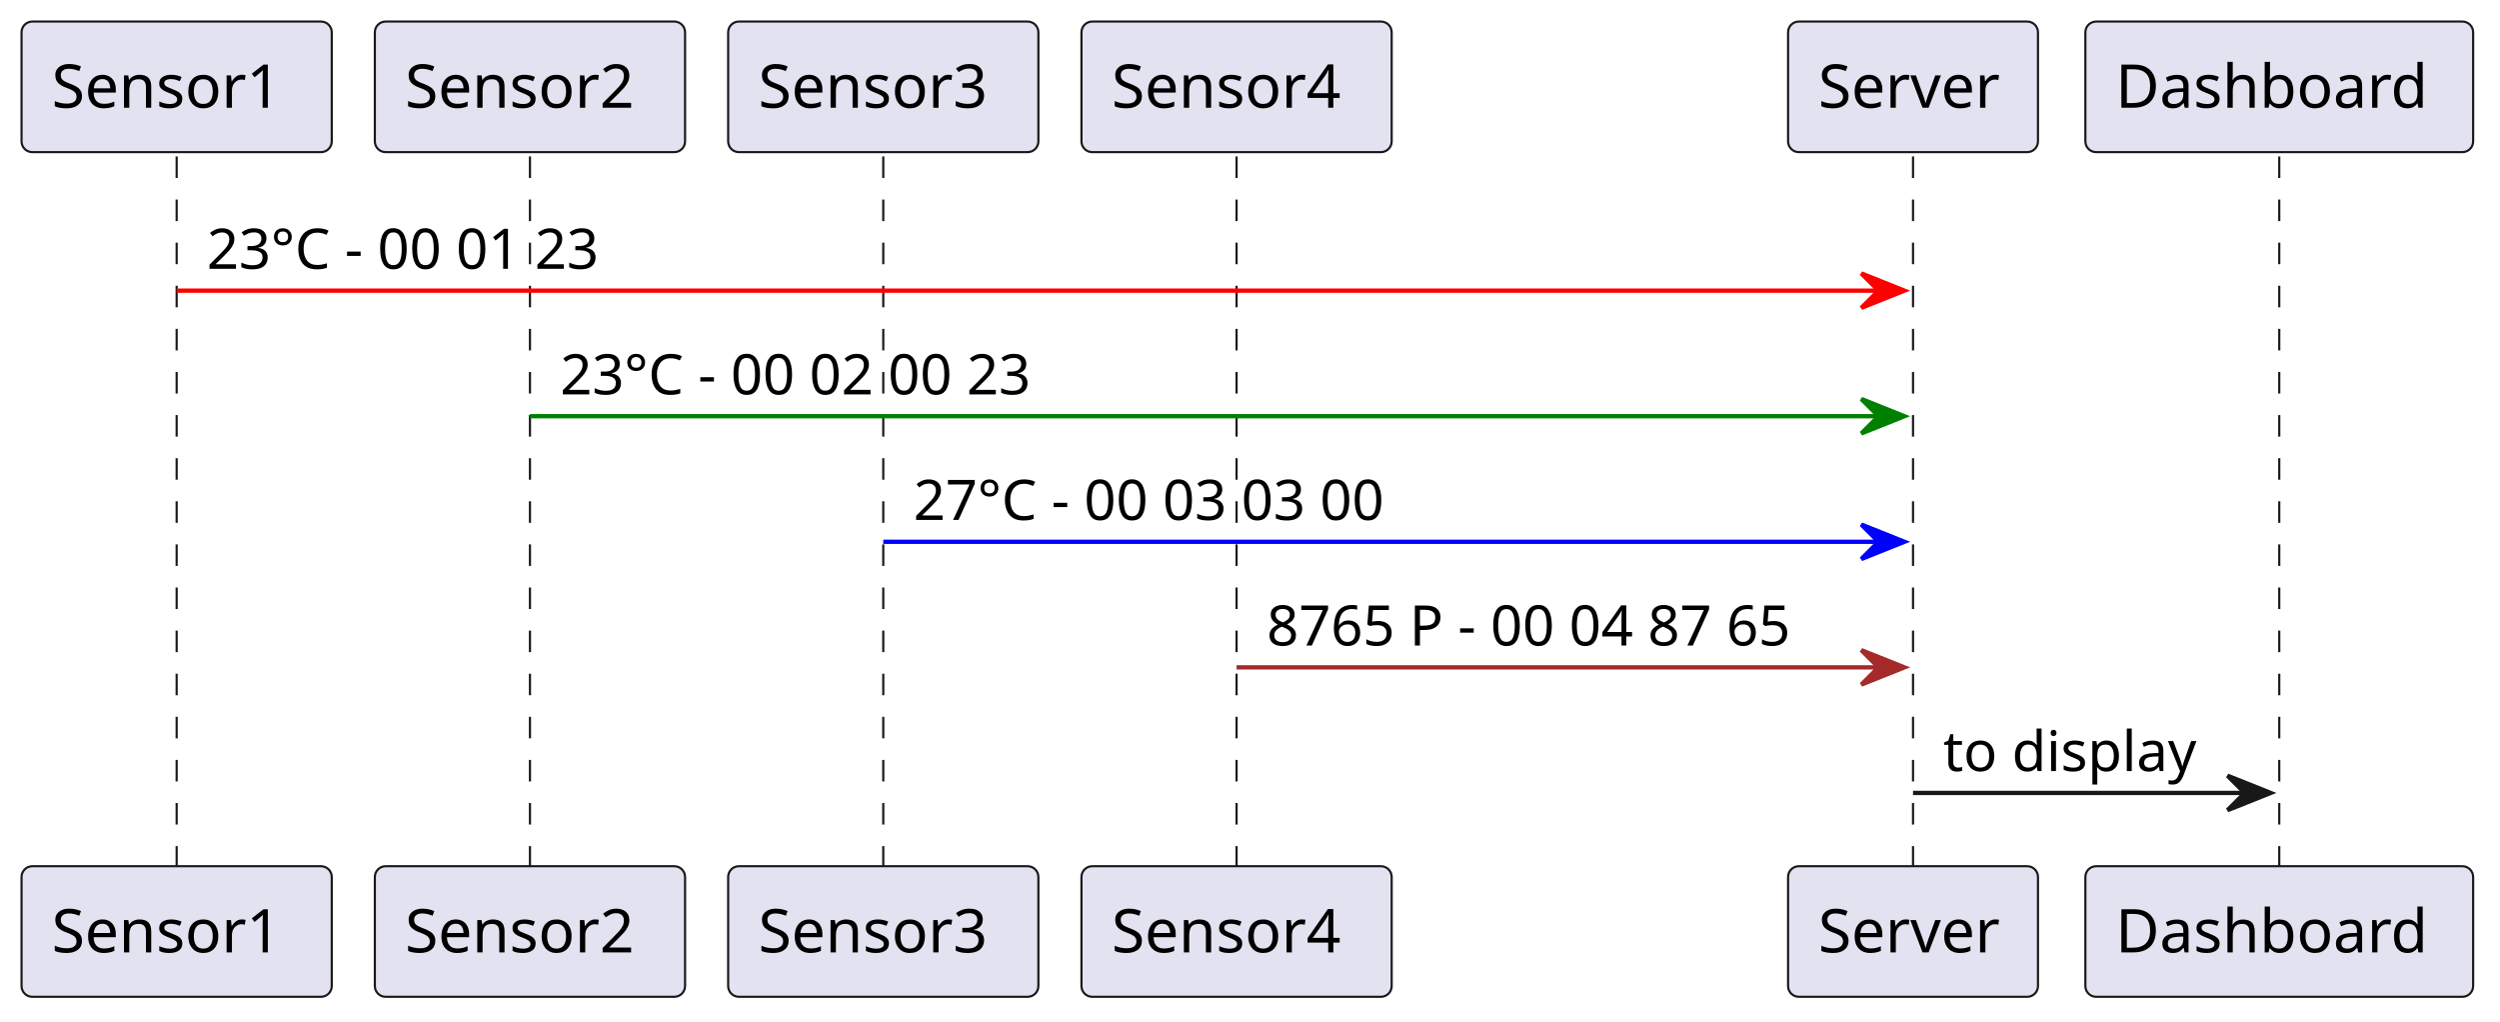
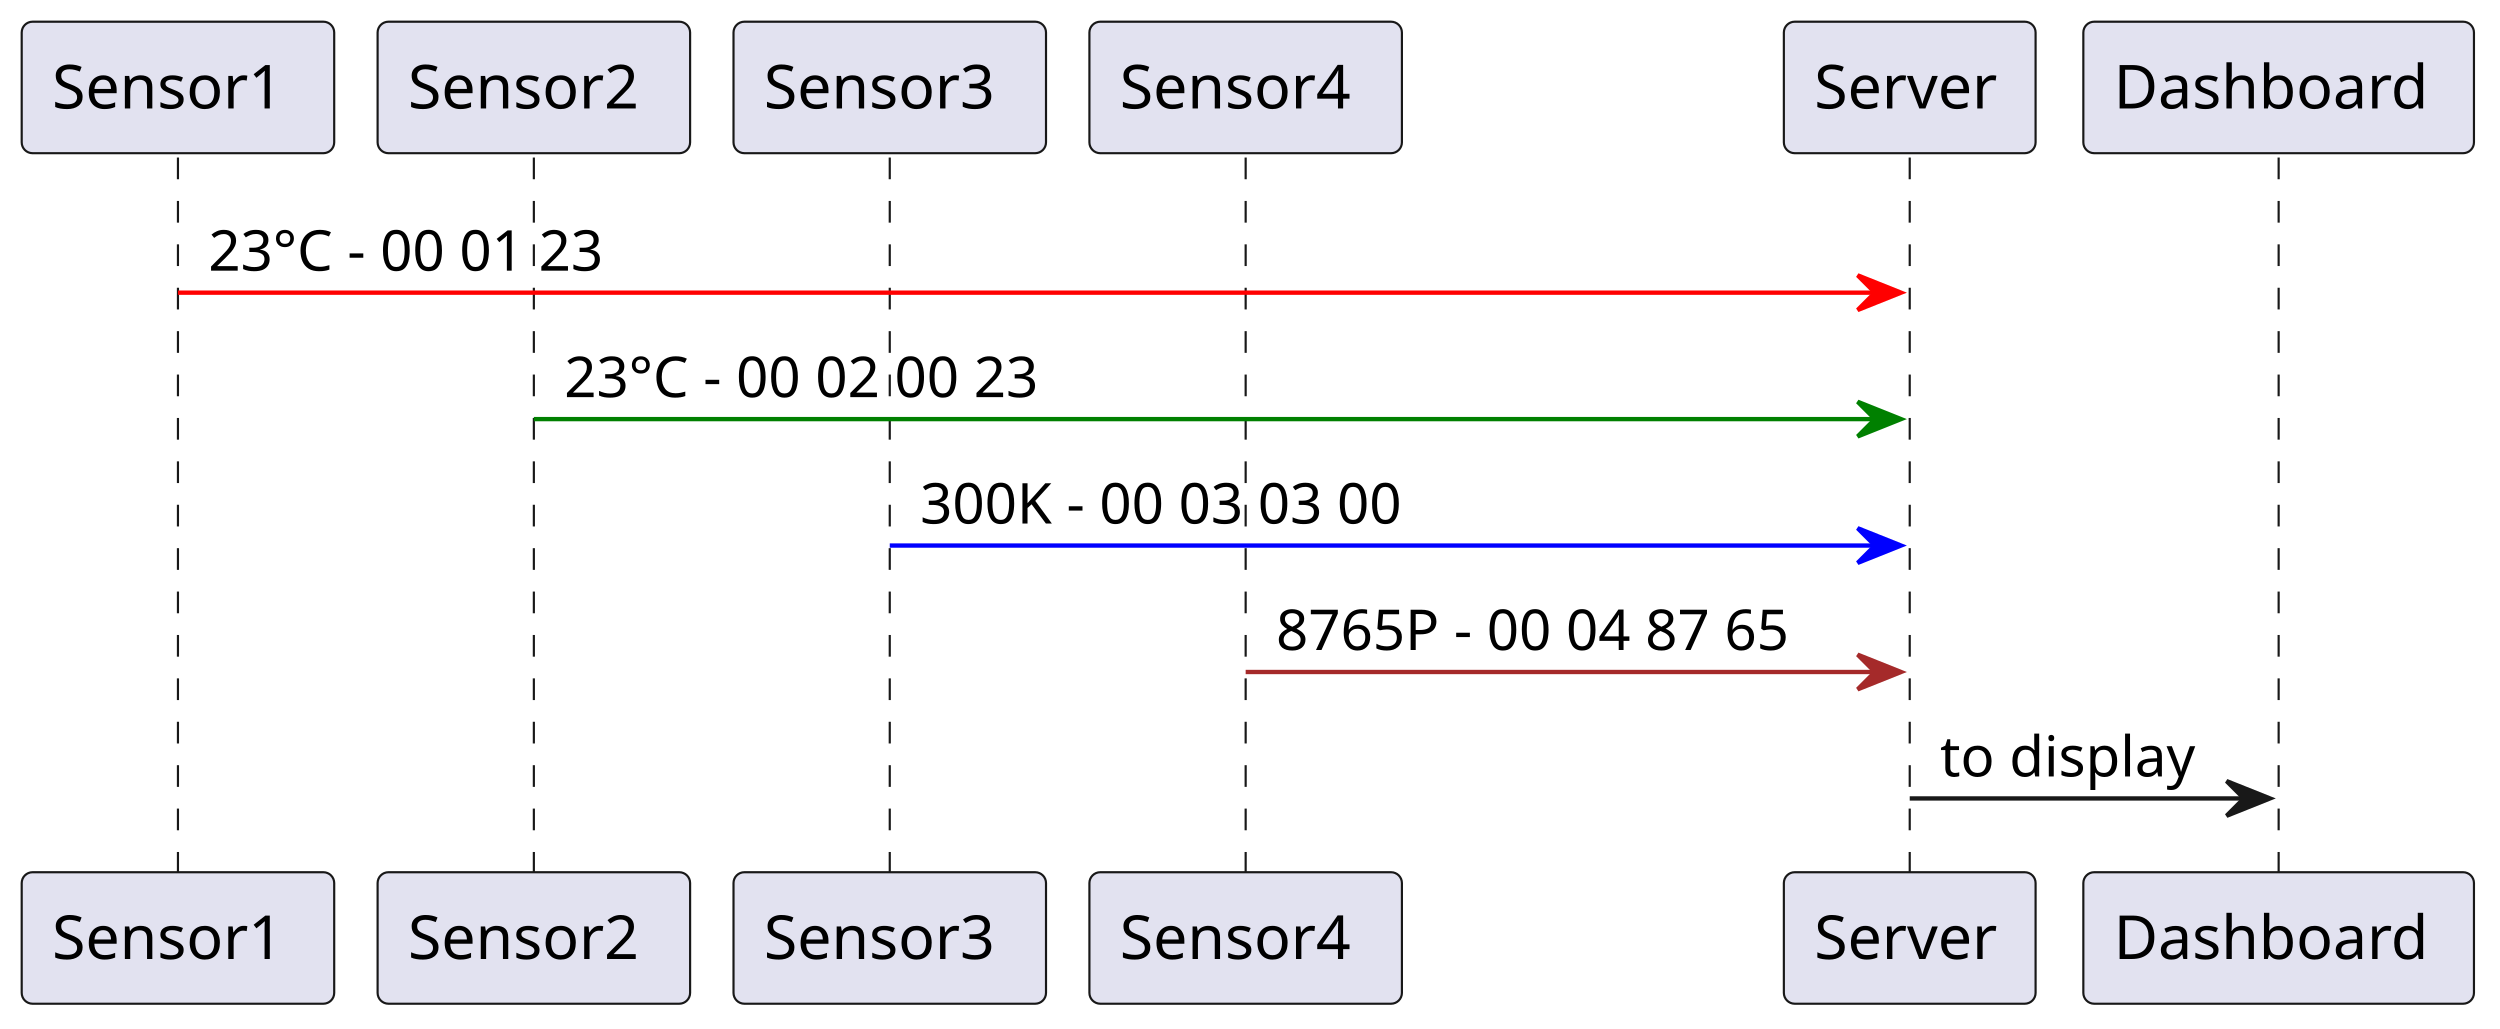
- <svg xmlns="http://www.w3.org/2000/svg" contentStyleType="text/css" height="237px" preserveAspectRatio="none" style="width:580px;height:237px;background:#FFFFFF;" version="1.1" viewBox="0 0 580 237" width="580px" zoomAndPan="magnify">
+ <svg xmlns="http://www.w3.org/2000/svg" contentStyleType="text/css" height="237px" preserveAspectRatio="none" style="width:576px;height:237px;background:#FFFFFF;" version="1.1" viewBox="0 0 576 237" width="576px" zoomAndPan="magnify">
  <defs />
  <g>
    <line style="stroke:#181818;stroke-width:0.5;stroke-dasharray:5.0,5.0;" x1="41" x2="41" y1="36.297" y2="201.961" />
    <line style="stroke:#181818;stroke-width:0.5;stroke-dasharray:5.0,5.0;" x1="123" x2="123" y1="36.297" y2="201.961" />
    <line style="stroke:#181818;stroke-width:0.5;stroke-dasharray:5.0,5.0;" x1="205" x2="205" y1="36.297" y2="201.961" />
    <line style="stroke:#181818;stroke-width:0.5;stroke-dasharray:5.0,5.0;" x1="287" x2="287" y1="36.297" y2="201.961" />
-     <line style="stroke:#181818;stroke-width:0.5;stroke-dasharray:5.0,5.0;" x1="444" x2="444" y1="36.297" y2="201.961" />
-     <line style="stroke:#181818;stroke-width:0.5;stroke-dasharray:5.0,5.0;" x1="529" x2="529" y1="36.297" y2="201.961" />
+     <line style="stroke:#181818;stroke-width:0.5;stroke-dasharray:5.0,5.0;" x1="440" x2="440" y1="36.297" y2="201.961" />
+     <line style="stroke:#181818;stroke-width:0.5;stroke-dasharray:5.0,5.0;" x1="525" x2="525" y1="36.297" y2="201.961" />
    <rect fill="#E2E2F0" height="30.297" rx="2.5" ry="2.5" style="stroke:#181818;stroke-width:0.5;" width="72" x="5" y="5" />
    <text fill="#000000" font-family="sans-serif" font-size="14" lengthAdjust="spacing" textLength="58" x="12" y="24.995">Sensor1</text>
    <rect fill="#E2E2F0" height="30.297" rx="2.5" ry="2.5" style="stroke:#181818;stroke-width:0.5;" width="72" x="5" y="200.961" />
    <text fill="#000000" font-family="sans-serif" font-size="14" lengthAdjust="spacing" textLength="58" x="12" y="220.956">Sensor1</text>
    <rect fill="#E2E2F0" height="30.297" rx="2.5" ry="2.5" style="stroke:#181818;stroke-width:0.5;" width="72" x="87" y="5" />
    <text fill="#000000" font-family="sans-serif" font-size="14" lengthAdjust="spacing" textLength="58" x="94" y="24.995">Sensor2</text>
    <rect fill="#E2E2F0" height="30.297" rx="2.5" ry="2.5" style="stroke:#181818;stroke-width:0.5;" width="72" x="87" y="200.961" />
    <text fill="#000000" font-family="sans-serif" font-size="14" lengthAdjust="spacing" textLength="58" x="94" y="220.956">Sensor2</text>
    <rect fill="#E2E2F0" height="30.297" rx="2.5" ry="2.5" style="stroke:#181818;stroke-width:0.5;" width="72" x="169" y="5" />
    <text fill="#000000" font-family="sans-serif" font-size="14" lengthAdjust="spacing" textLength="58" x="176" y="24.995">Sensor3</text>
    <rect fill="#E2E2F0" height="30.297" rx="2.5" ry="2.5" style="stroke:#181818;stroke-width:0.5;" width="72" x="169" y="200.961" />
    <text fill="#000000" font-family="sans-serif" font-size="14" lengthAdjust="spacing" textLength="58" x="176" y="220.956">Sensor3</text>
    <rect fill="#E2E2F0" height="30.297" rx="2.5" ry="2.5" style="stroke:#181818;stroke-width:0.5;" width="72" x="251" y="5" />
    <text fill="#000000" font-family="sans-serif" font-size="14" lengthAdjust="spacing" textLength="58" x="258" y="24.995">Sensor4</text>
    <rect fill="#E2E2F0" height="30.297" rx="2.5" ry="2.5" style="stroke:#181818;stroke-width:0.5;" width="72" x="251" y="200.961" />
    <text fill="#000000" font-family="sans-serif" font-size="14" lengthAdjust="spacing" textLength="58" x="258" y="220.956">Sensor4</text>
-     <rect fill="#E2E2F0" height="30.297" rx="2.5" ry="2.5" style="stroke:#181818;stroke-width:0.5;" width="58" x="415" y="5" />
-     <text fill="#000000" font-family="sans-serif" font-size="14" lengthAdjust="spacing" textLength="44" x="422" y="24.995">Server</text>
-     <rect fill="#E2E2F0" height="30.297" rx="2.5" ry="2.5" style="stroke:#181818;stroke-width:0.5;" width="58" x="415" y="200.961" />
-     <text fill="#000000" font-family="sans-serif" font-size="14" lengthAdjust="spacing" textLength="44" x="422" y="220.956">Server</text>
-     <rect fill="#E2E2F0" height="30.297" rx="2.5" ry="2.5" style="stroke:#181818;stroke-width:0.5;" width="90" x="484" y="5" />
-     <text fill="#000000" font-family="sans-serif" font-size="14" lengthAdjust="spacing" textLength="76" x="491" y="24.995">Dashboard</text>
-     <rect fill="#E2E2F0" height="30.297" rx="2.5" ry="2.5" style="stroke:#181818;stroke-width:0.5;" width="90" x="484" y="200.961" />
-     <text fill="#000000" font-family="sans-serif" font-size="14" lengthAdjust="spacing" textLength="76" x="491" y="220.956">Dashboard</text>
-     <polygon fill="#FF0000" points="432,63.43,442,67.43,432,71.43,436,67.43" style="stroke:#FF0000;stroke-width:1.0;" />
-     <line style="stroke:#FF0000;stroke-width:1.0;" x1="41" x2="438" y1="67.43" y2="67.43" />
+     <rect fill="#E2E2F0" height="30.297" rx="2.5" ry="2.5" style="stroke:#181818;stroke-width:0.5;" width="58" x="411" y="5" />
+     <text fill="#000000" font-family="sans-serif" font-size="14" lengthAdjust="spacing" textLength="44" x="418" y="24.995">Server</text>
+     <rect fill="#E2E2F0" height="30.297" rx="2.5" ry="2.5" style="stroke:#181818;stroke-width:0.5;" width="58" x="411" y="200.961" />
+     <text fill="#000000" font-family="sans-serif" font-size="14" lengthAdjust="spacing" textLength="44" x="418" y="220.956">Server</text>
+     <rect fill="#E2E2F0" height="30.297" rx="2.5" ry="2.5" style="stroke:#181818;stroke-width:0.5;" width="90" x="480" y="5" />
+     <text fill="#000000" font-family="sans-serif" font-size="14" lengthAdjust="spacing" textLength="76" x="487" y="24.995">Dashboard</text>
+     <rect fill="#E2E2F0" height="30.297" rx="2.5" ry="2.5" style="stroke:#181818;stroke-width:0.5;" width="90" x="480" y="200.961" />
+     <text fill="#000000" font-family="sans-serif" font-size="14" lengthAdjust="spacing" textLength="76" x="487" y="220.956">Dashboard</text>
+     <polygon fill="#FF0000" points="428,63.43,438,67.43,428,71.43,432,67.43" style="stroke:#FF0000;stroke-width:1.0;" />
+     <line style="stroke:#FF0000;stroke-width:1.0;" x1="41" x2="434" y1="67.43" y2="67.43" />
    <text fill="#000000" font-family="sans-serif" font-size="13" lengthAdjust="spacing" textLength="101" x="48" y="62.364">23°C - 00 01 23</text>
-     <polygon fill="#008000" points="432,92.562,442,96.562,432,100.562,436,96.562" style="stroke:#008000;stroke-width:1.0;" />
-     <line style="stroke:#008000;stroke-width:1.0;" x1="123" x2="438" y1="96.562" y2="96.562" />
+     <polygon fill="#008000" points="428,92.562,438,96.562,428,100.562,432,96.562" style="stroke:#008000;stroke-width:1.0;" />
+     <line style="stroke:#008000;stroke-width:1.0;" x1="123" x2="434" y1="96.562" y2="96.562" />
    <text fill="#000000" font-family="sans-serif" font-size="13" lengthAdjust="spacing" textLength="121" x="130" y="91.497">23°C - 00 02 00 23</text>
-     <polygon fill="#0000FF" points="432,121.695,442,125.695,432,129.695,436,125.695" style="stroke:#0000FF;stroke-width:1.0;" />
-     <line style="stroke:#0000FF;stroke-width:1.0;" x1="205" x2="438" y1="125.695" y2="125.695" />
-     <text fill="#000000" font-family="sans-serif" font-size="13" lengthAdjust="spacing" textLength="121" x="212" y="120.629">27°C - 00 03 03 00</text>
-     <polygon fill="#A52A2A" points="432,150.828,442,154.828,432,158.828,436,154.828" style="stroke:#A52A2A;stroke-width:1.0;" />
-     <line style="stroke:#A52A2A;stroke-width:1.0;" x1="287" x2="438" y1="154.828" y2="154.828" />
-     <text fill="#000000" font-family="sans-serif" font-size="13" lengthAdjust="spacing" textLength="133" x="294" y="149.762">8765 P - 00 04 87 65</text>
-     <polygon fill="#181818" points="517,179.961,527,183.961,517,187.961,521,183.961" style="stroke:#181818;stroke-width:1.0;" />
-     <line style="stroke:#181818;stroke-width:1.0;" x1="444" x2="523" y1="183.961" y2="183.961" />
-     <text fill="#000000" font-family="sans-serif" font-size="13" lengthAdjust="spacing" textLength="61" x="451" y="178.895">to display</text>
+     <polygon fill="#0000FF" points="428,121.695,438,125.695,428,129.695,432,125.695" style="stroke:#0000FF;stroke-width:1.0;" />
+     <line style="stroke:#0000FF;stroke-width:1.0;" x1="205" x2="434" y1="125.695" y2="125.695" />
+     <text fill="#000000" font-family="sans-serif" font-size="13" lengthAdjust="spacing" textLength="121" x="212" y="120.629">300K - 00 03 03 00</text>
+     <polygon fill="#A52A2A" points="428,150.828,438,154.828,428,158.828,432,154.828" style="stroke:#A52A2A;stroke-width:1.0;" />
+     <line style="stroke:#A52A2A;stroke-width:1.0;" x1="287" x2="434" y1="154.828" y2="154.828" />
+     <text fill="#000000" font-family="sans-serif" font-size="13" lengthAdjust="spacing" textLength="129" x="294" y="149.762">8765P - 00 04 87 65</text>
+     <polygon fill="#181818" points="513,179.961,523,183.961,513,187.961,517,183.961" style="stroke:#181818;stroke-width:1.0;" />
+     <line style="stroke:#181818;stroke-width:1.0;" x1="440" x2="519" y1="183.961" y2="183.961" />
+     <text fill="#000000" font-family="sans-serif" font-size="13" lengthAdjust="spacing" textLength="61" x="447" y="178.895">to display</text>
  </g>
</svg>
